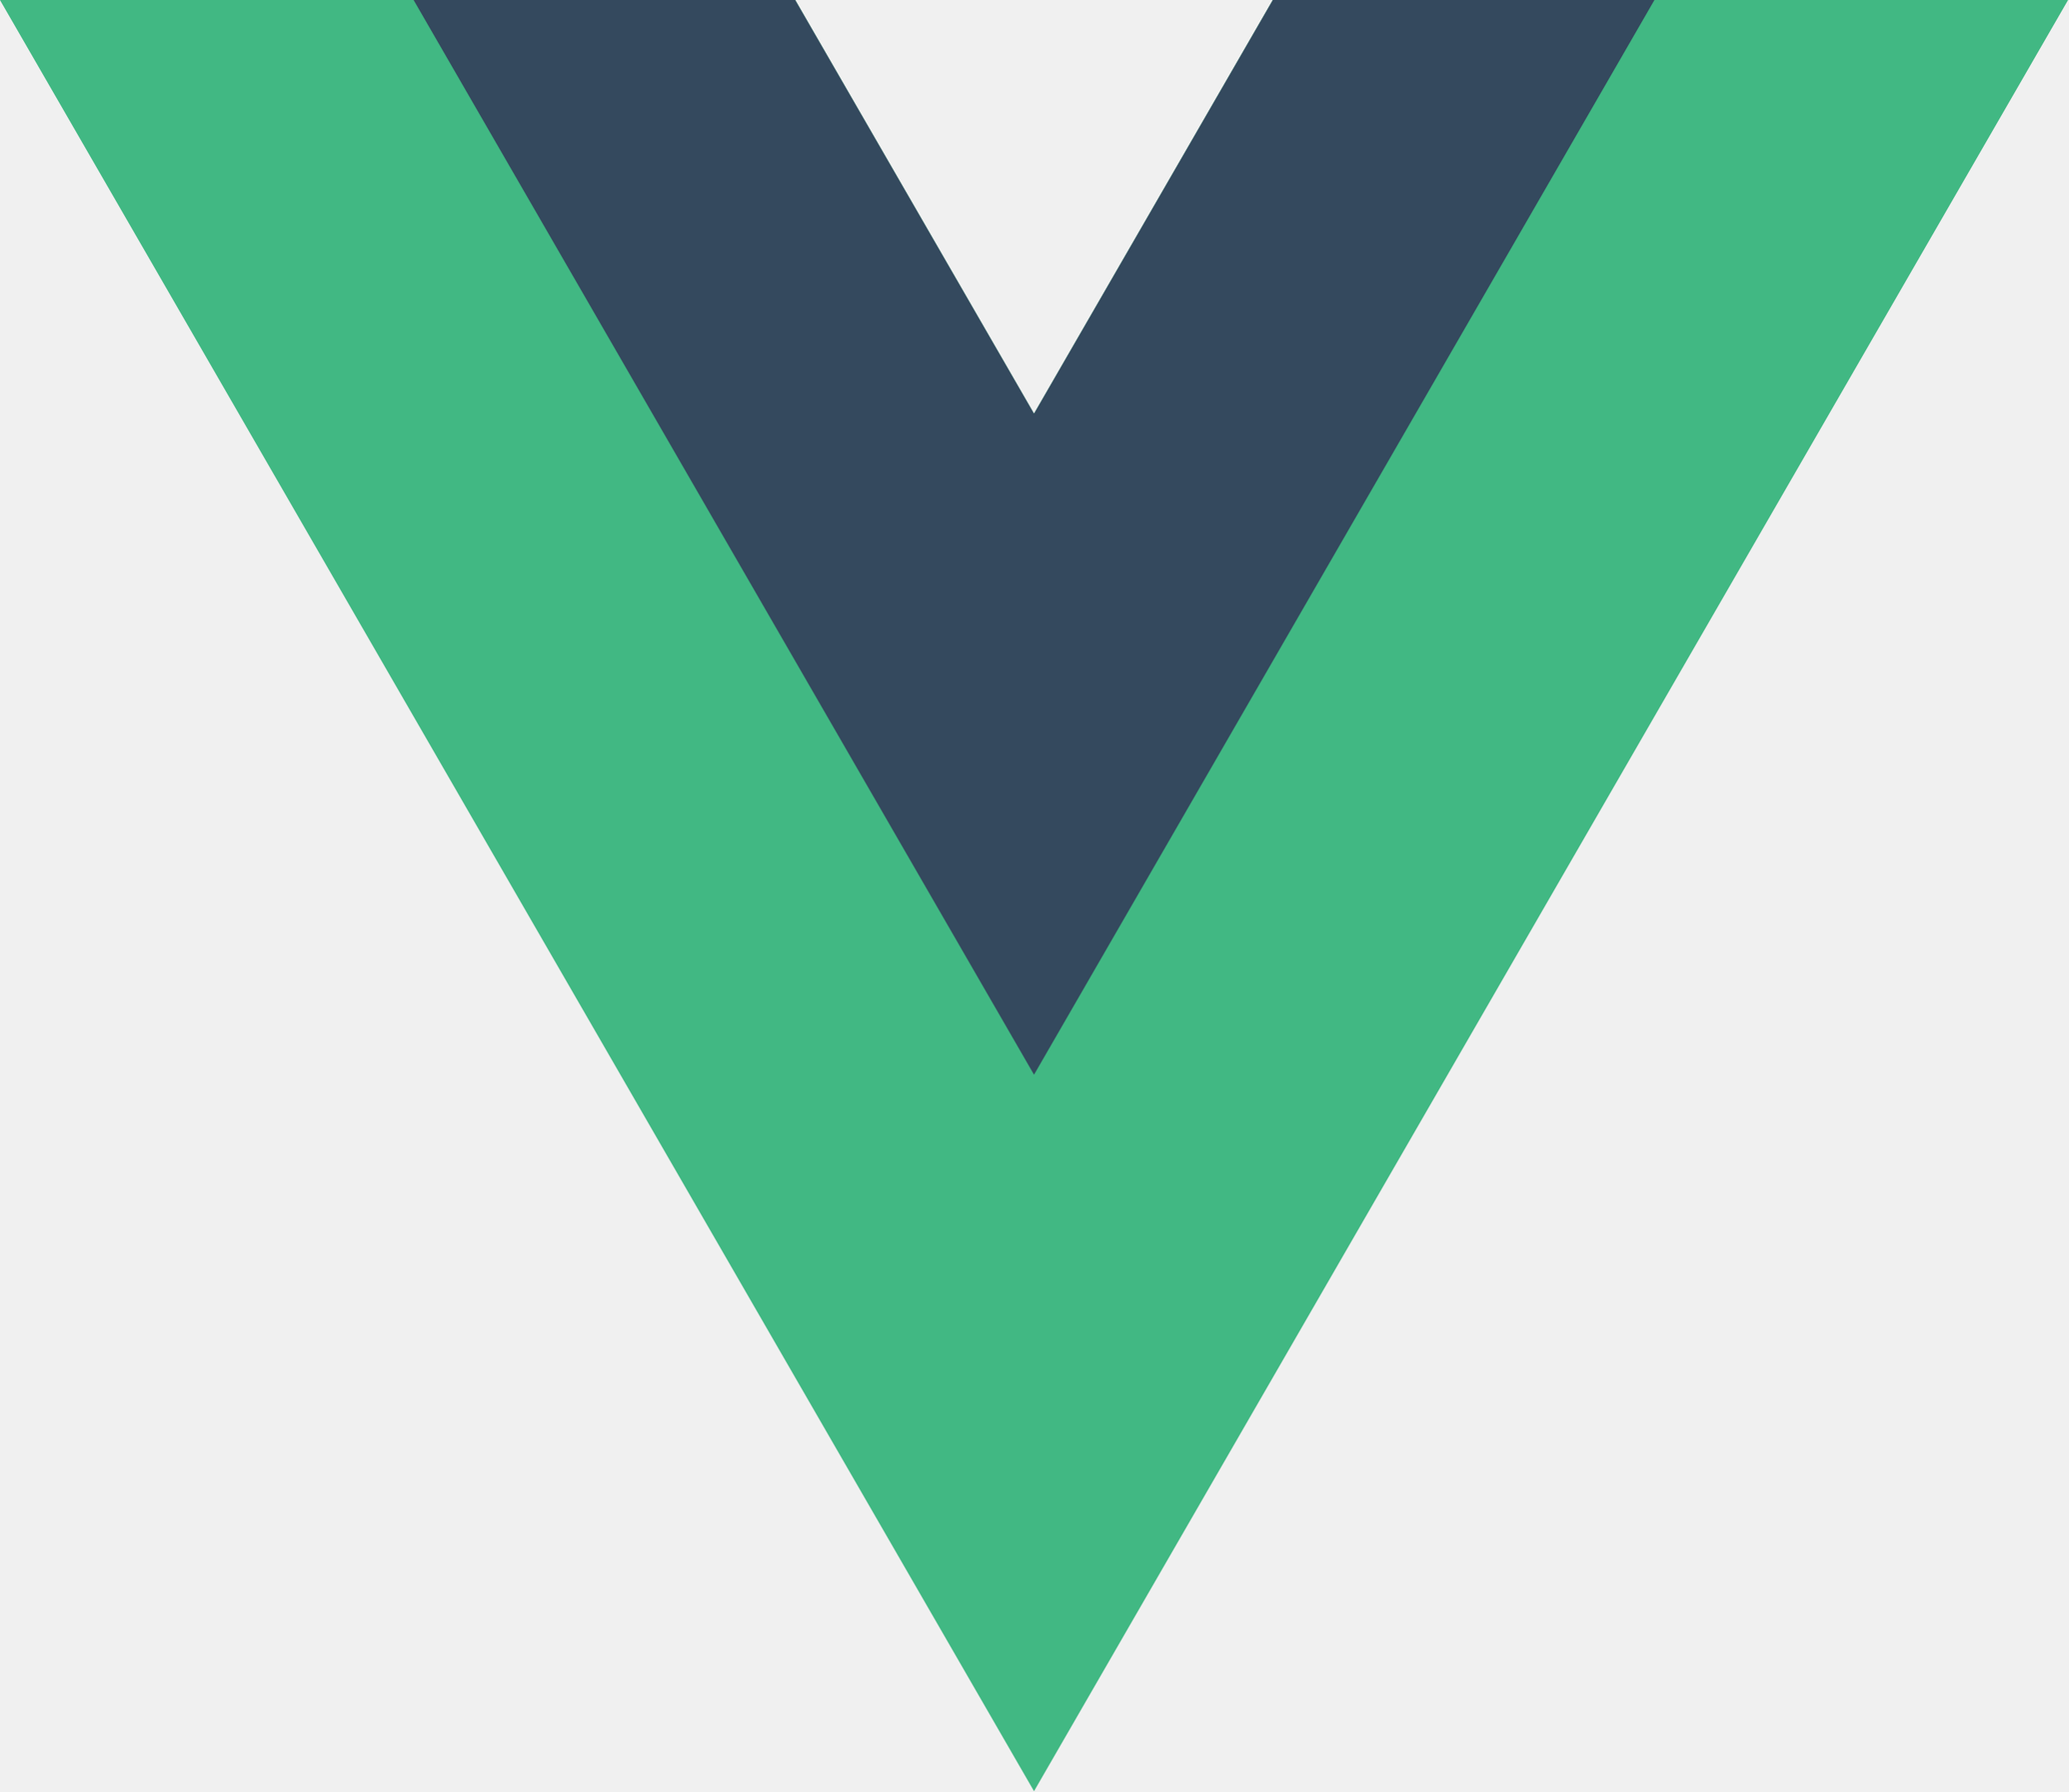
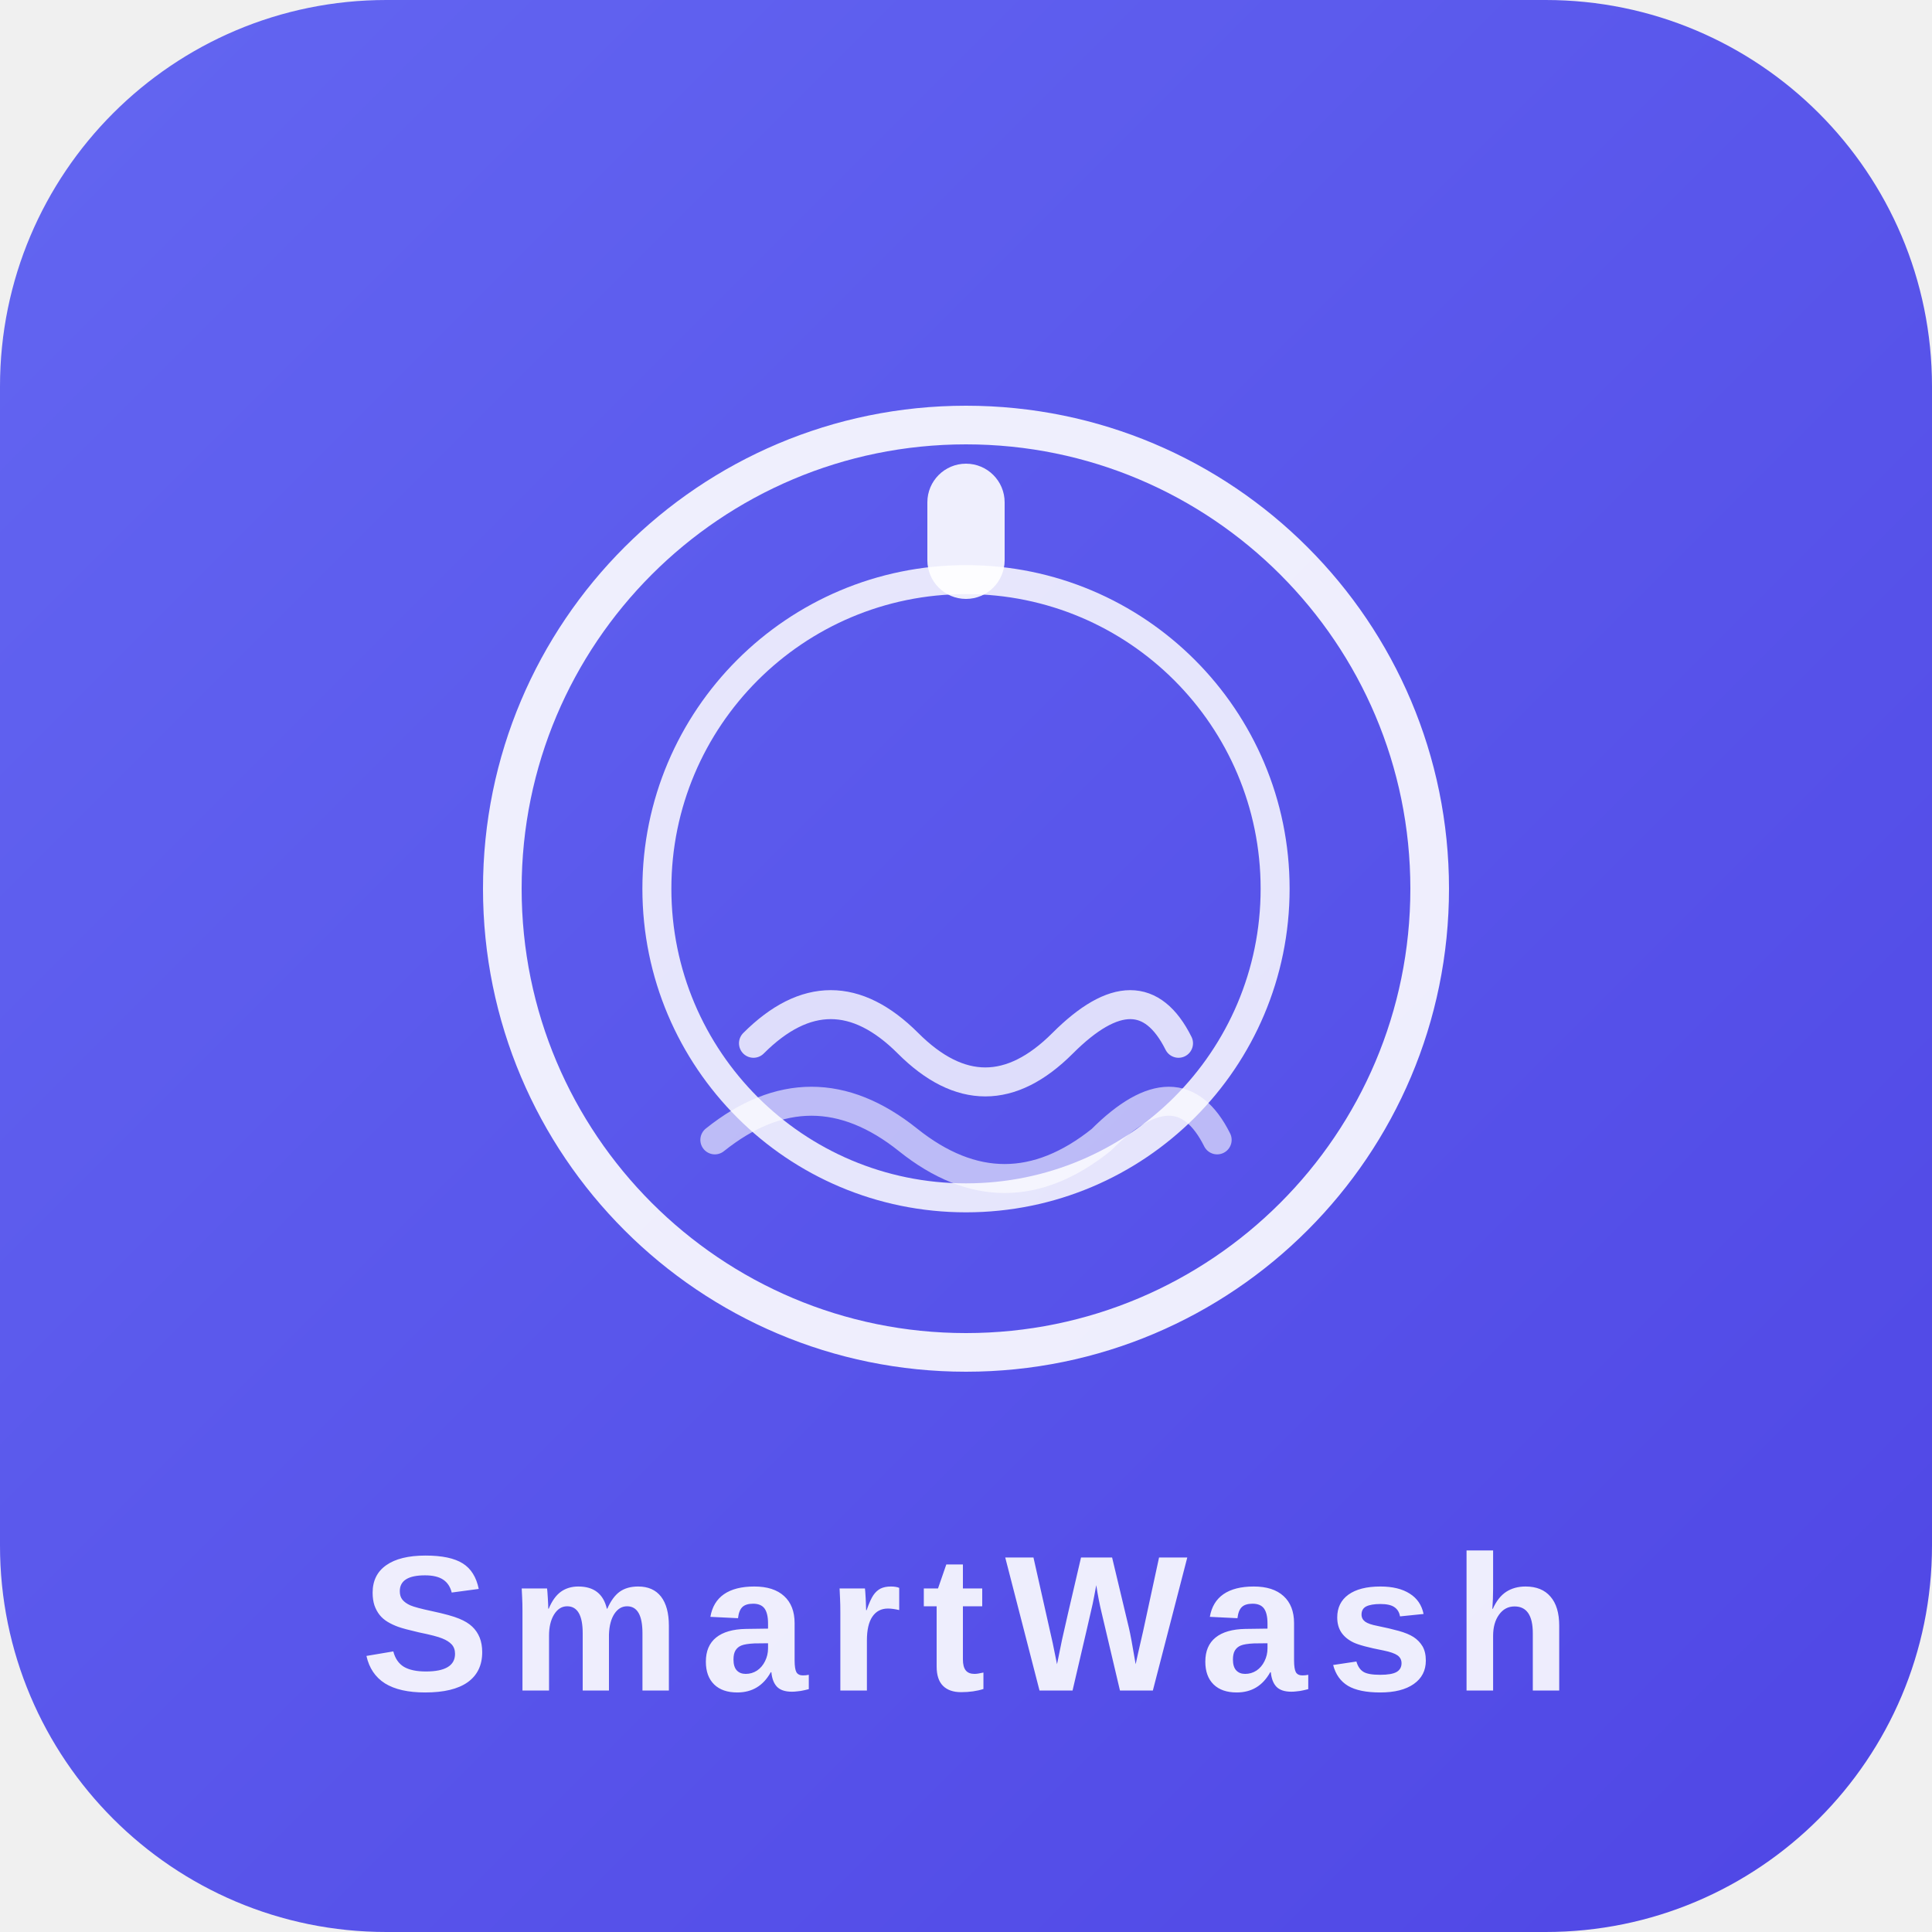
- <svg xmlns="http://www.w3.org/2000/svg" viewBox="0 0 261.76 226.69">
-   <path d="M161.096.001l-30.225 52.351L100.647.001H-.005l130.877 226.688L261.749.001z" fill="#41b883" />
-   <path d="M161.096.001l-30.225 52.351L100.647.001H52.346l78.526 136.01L209.398.001z" fill="#34495e" />
+ <svg xmlns="http://www.w3.org/2000/svg" viewBox="0 0 200 200">
+   <defs>
+     <linearGradient id="bg" x1="0%" y1="0%" x2="100%" y2="100%">
+       <stop offset="0%" style="stop-color:#6366f1" />
+       <stop offset="100%" style="stop-color:#4f46e5" />
+     </linearGradient>
+   </defs>
+   <rect width="200" height="200" rx="40" fill="url(#bg)" />
+   <circle cx="100" cy="92" r="48" fill="none" stroke="#fff" stroke-width="4" opacity="0.9" />
+   <circle cx="100" cy="92" r="32" fill="none" stroke="#fff" stroke-width="3" opacity="0.85" />
+   <rect x="96" y="48" width="8" height="14" rx="4" fill="#fff" opacity="0.9" />
+   <path d="M78 108 Q86 100 94 108 Q102 116 110 108 Q118 100 122 108" fill="none" stroke="#fff" stroke-width="3" stroke-linecap="round" opacity="0.8" />
+   <path d="M74 118 Q84 110 94 118 Q104 126 114 118 Q122 110 126 118" fill="none" stroke="#fff" stroke-width="3" stroke-linecap="round" opacity="0.6" />
+   <text x="100" y="175" font-family="Arial,sans-serif" font-size="20" font-weight="600" fill="#fff" text-anchor="middle" letter-spacing="2" opacity="0.9">SmartWash</text>
</svg>
